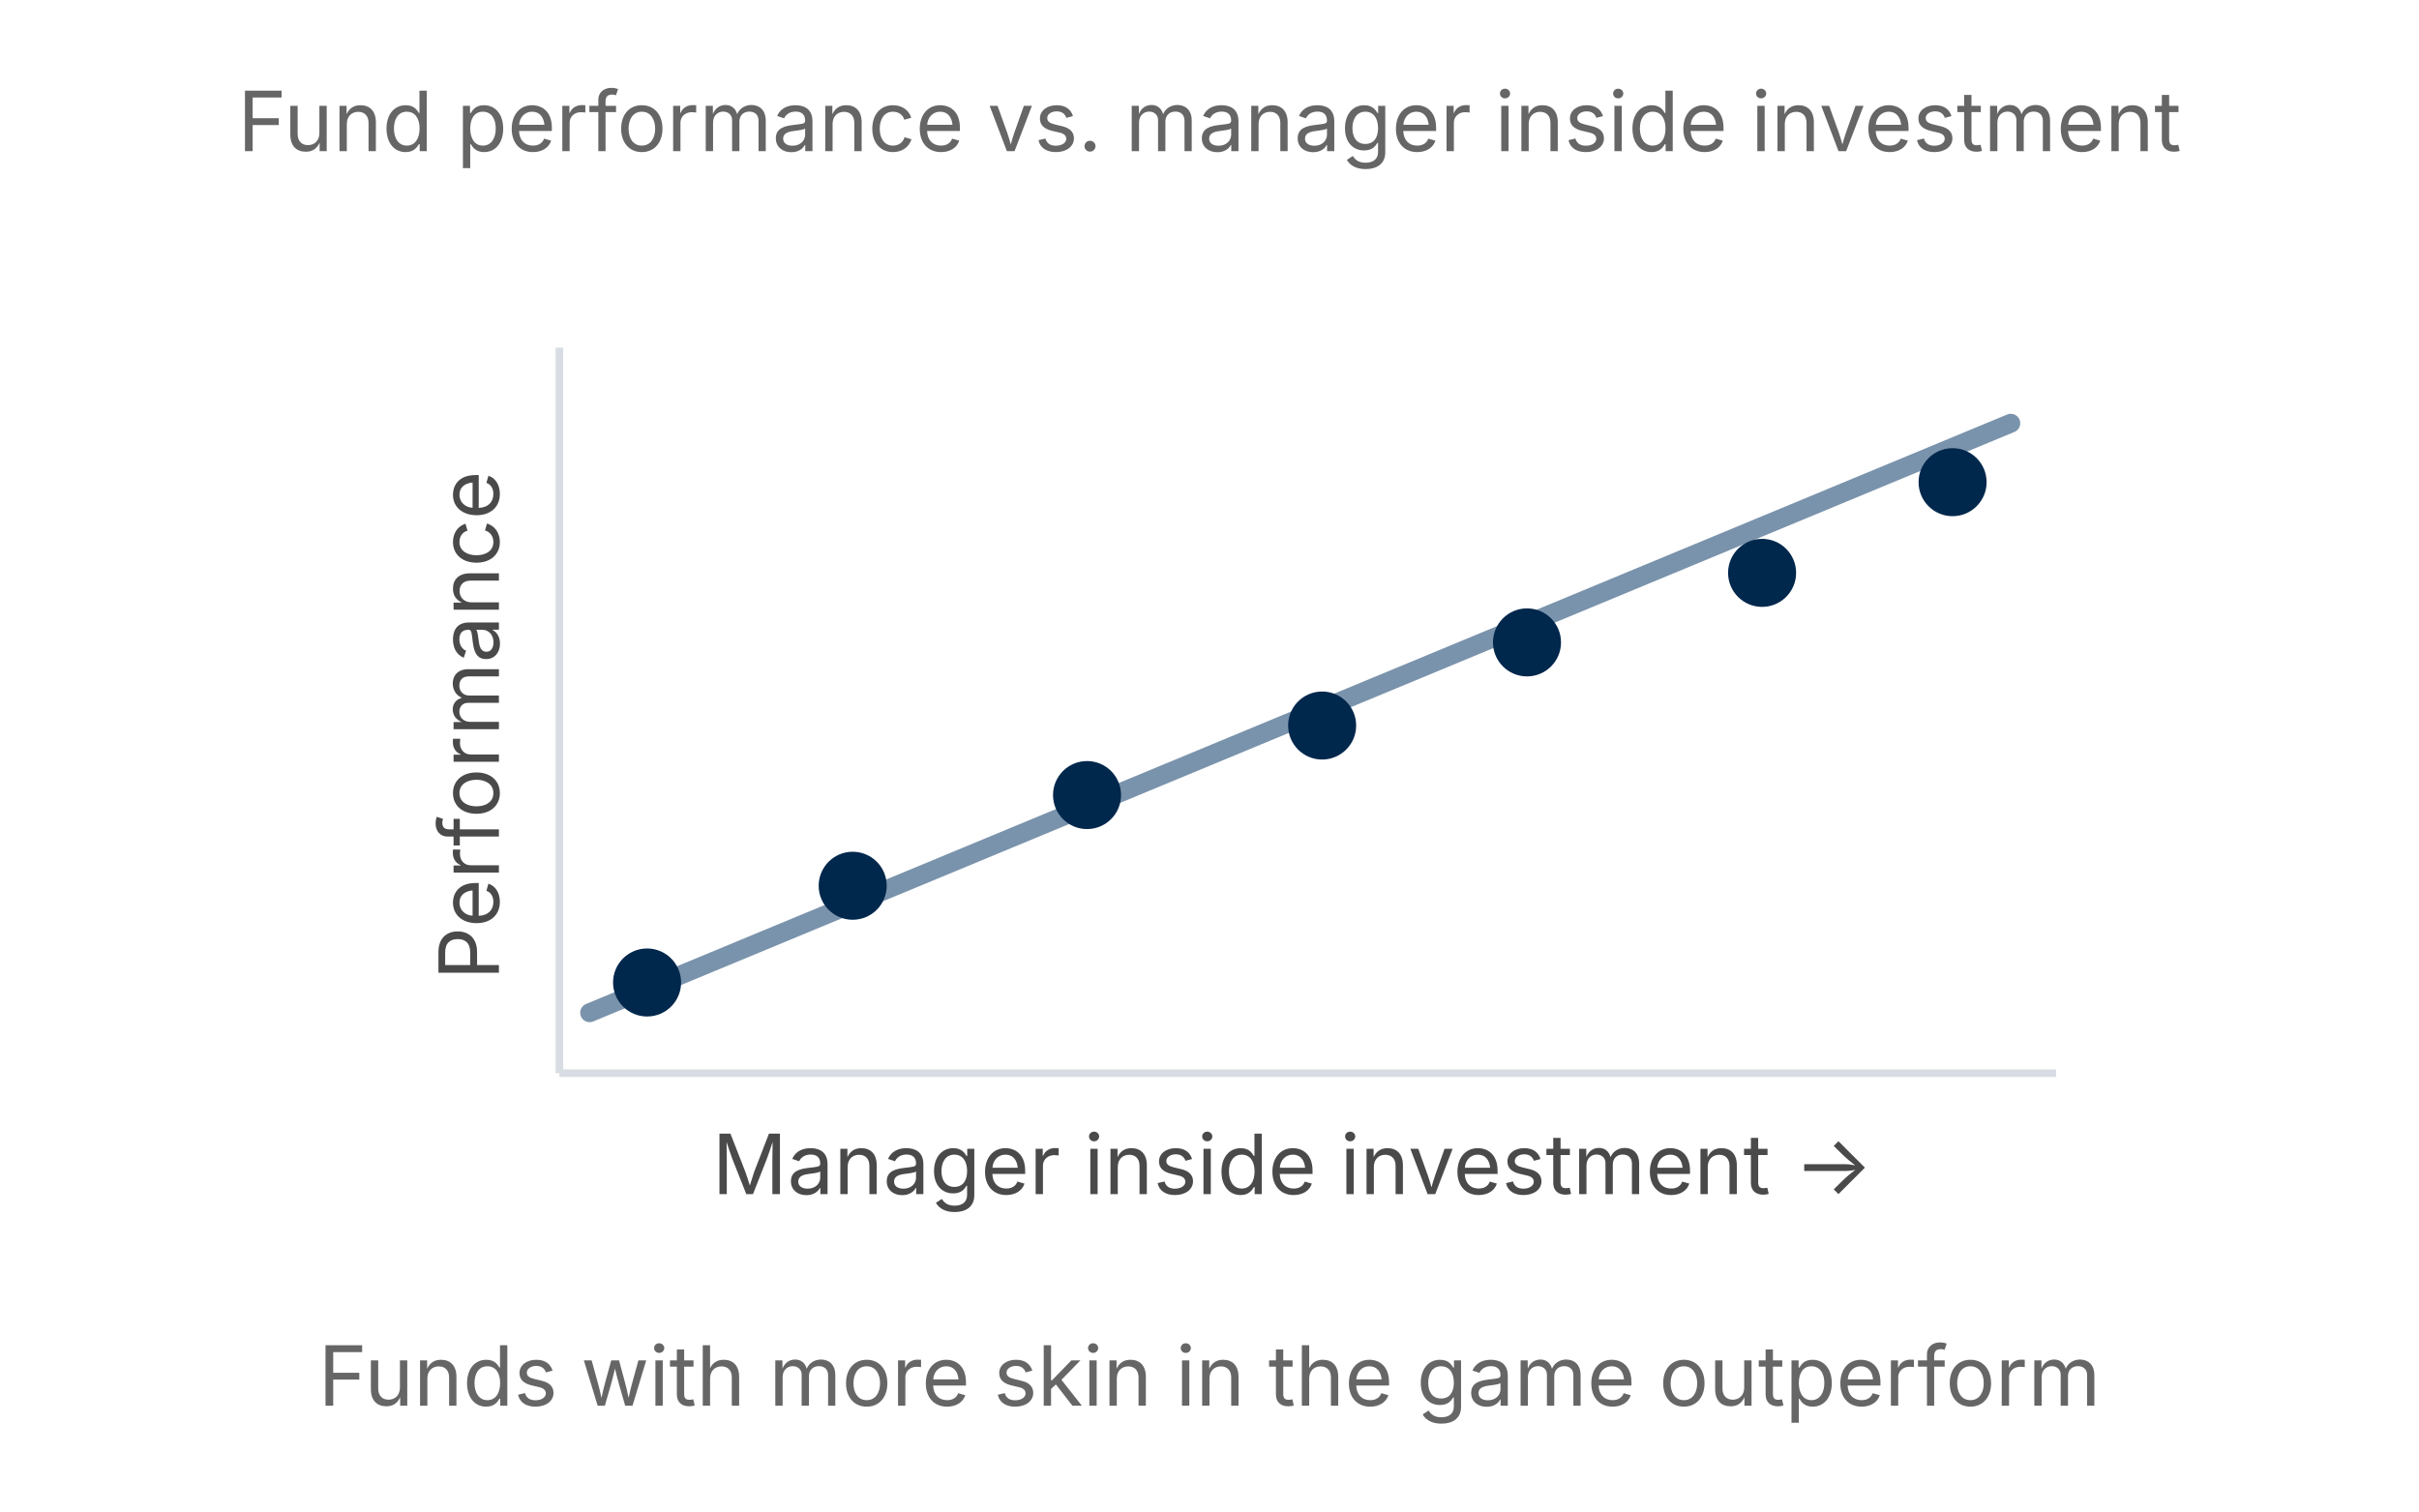
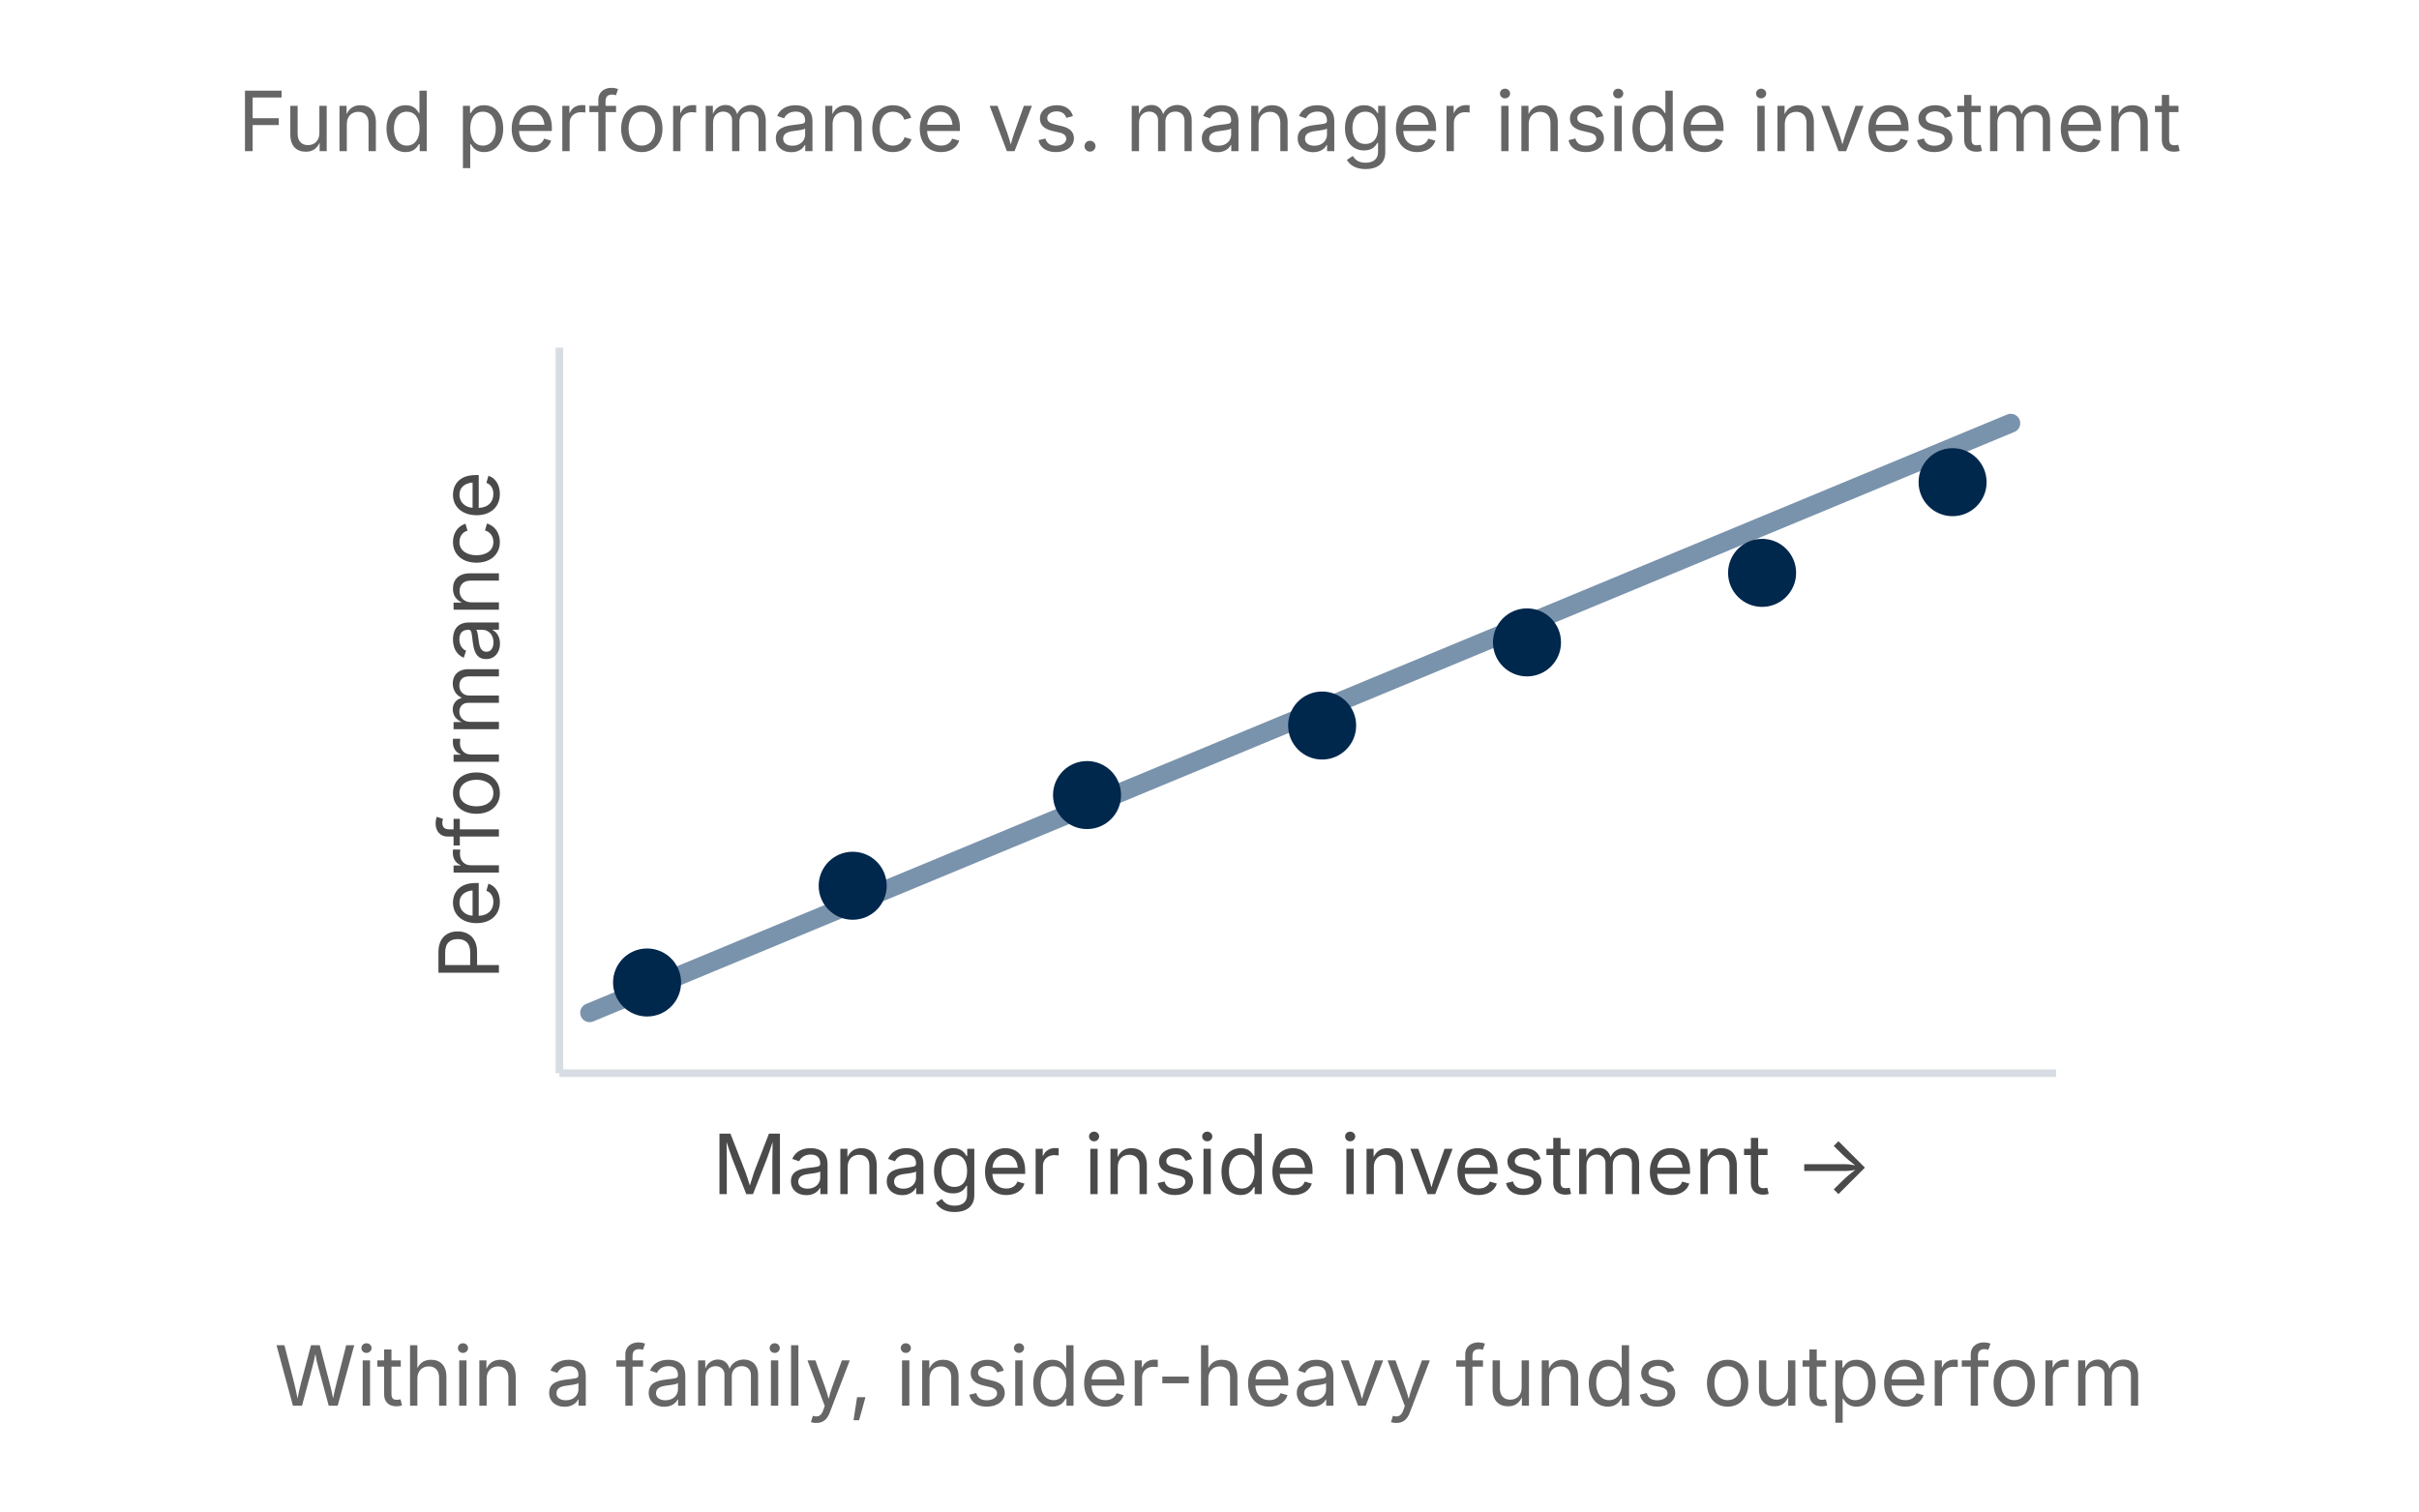
<svg xmlns="http://www.w3.org/2000/svg" viewBox="0 0 320 200" font-family="Inter, -apple-system, system-ui, sans-serif">
  <text x="160.0" y="20" text-anchor="middle" font-size="11" fill="#666666">Fund performance vs. manager inside investment</text>
  <line x1="74" y1="46" x2="74" y2="142" stroke="#D8DDE3" stroke-width="1" />
  <line x1="74" y1="142" x2="272" y2="142" stroke="#D8DDE3" stroke-width="1" />
  <line x1="78" y1="134" x2="266" y2="56" stroke="#7A93AC" stroke-width="2.5" stroke-linecap="round" />
  <circle cx="85.6" cy="130.0" r="4.5" fill="#00274C" />
  <circle cx="112.8" cy="117.2" r="4.5" fill="#00274C" />
  <circle cx="143.8" cy="105.2" r="4.5" fill="#00274C" />
  <circle cx="174.9" cy="96.0" r="4.5" fill="#00274C" />
  <circle cx="202.0" cy="85.0" r="4.5" fill="#00274C" />
  <circle cx="233.1" cy="75.8" r="4.5" fill="#00274C" />
  <circle cx="258.3" cy="63.8" r="4.5" fill="#00274C" />
  <text x="66" y="96.0" text-anchor="middle" font-size="11" fill="#4a4a4a" transform="rotate(-90 66 96.0)">Performance</text>
  <text x="171.0" y="158" text-anchor="middle" font-size="11" fill="#4a4a4a">Manager inside investment →</text>
-   <text x="160.0" y="186" text-anchor="middle" font-size="11" fill="#666666">Funds with more skin in the game outperform</text>
+   <text x="160.0" y="186" text-anchor="middle" font-size="11" fill="#666666">Within a family, insider-heavy funds outperform</text>
</svg>
